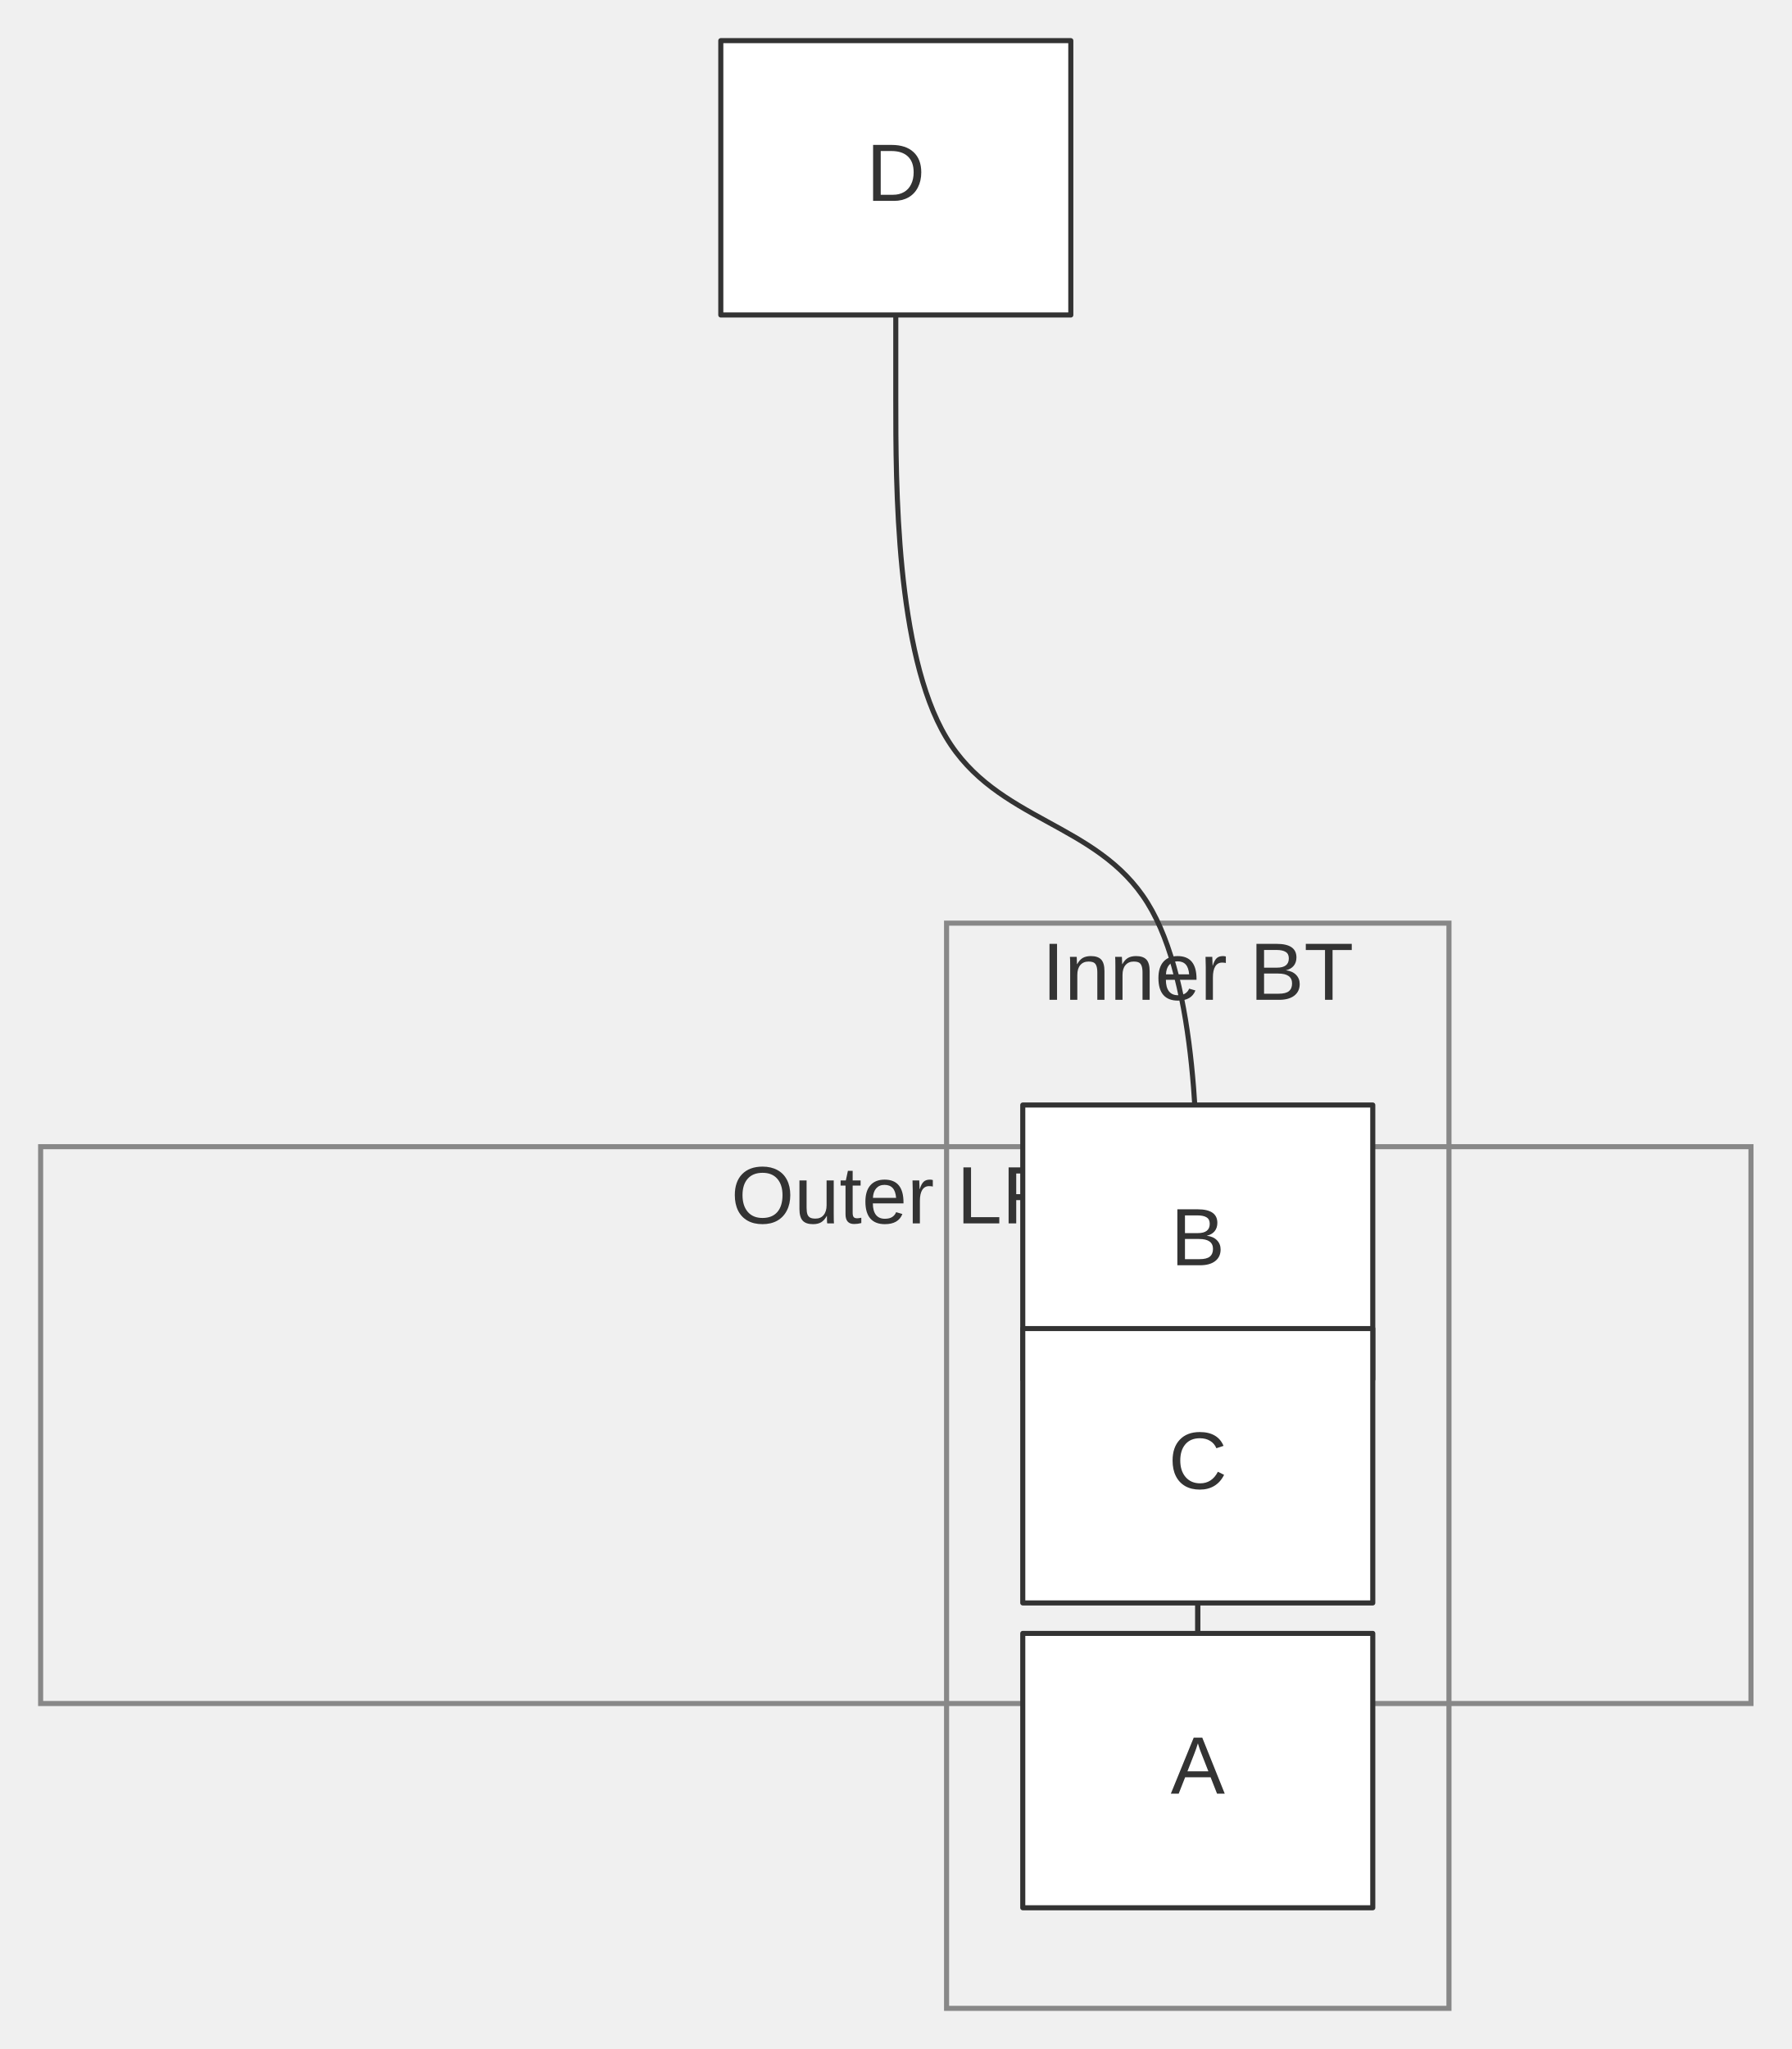
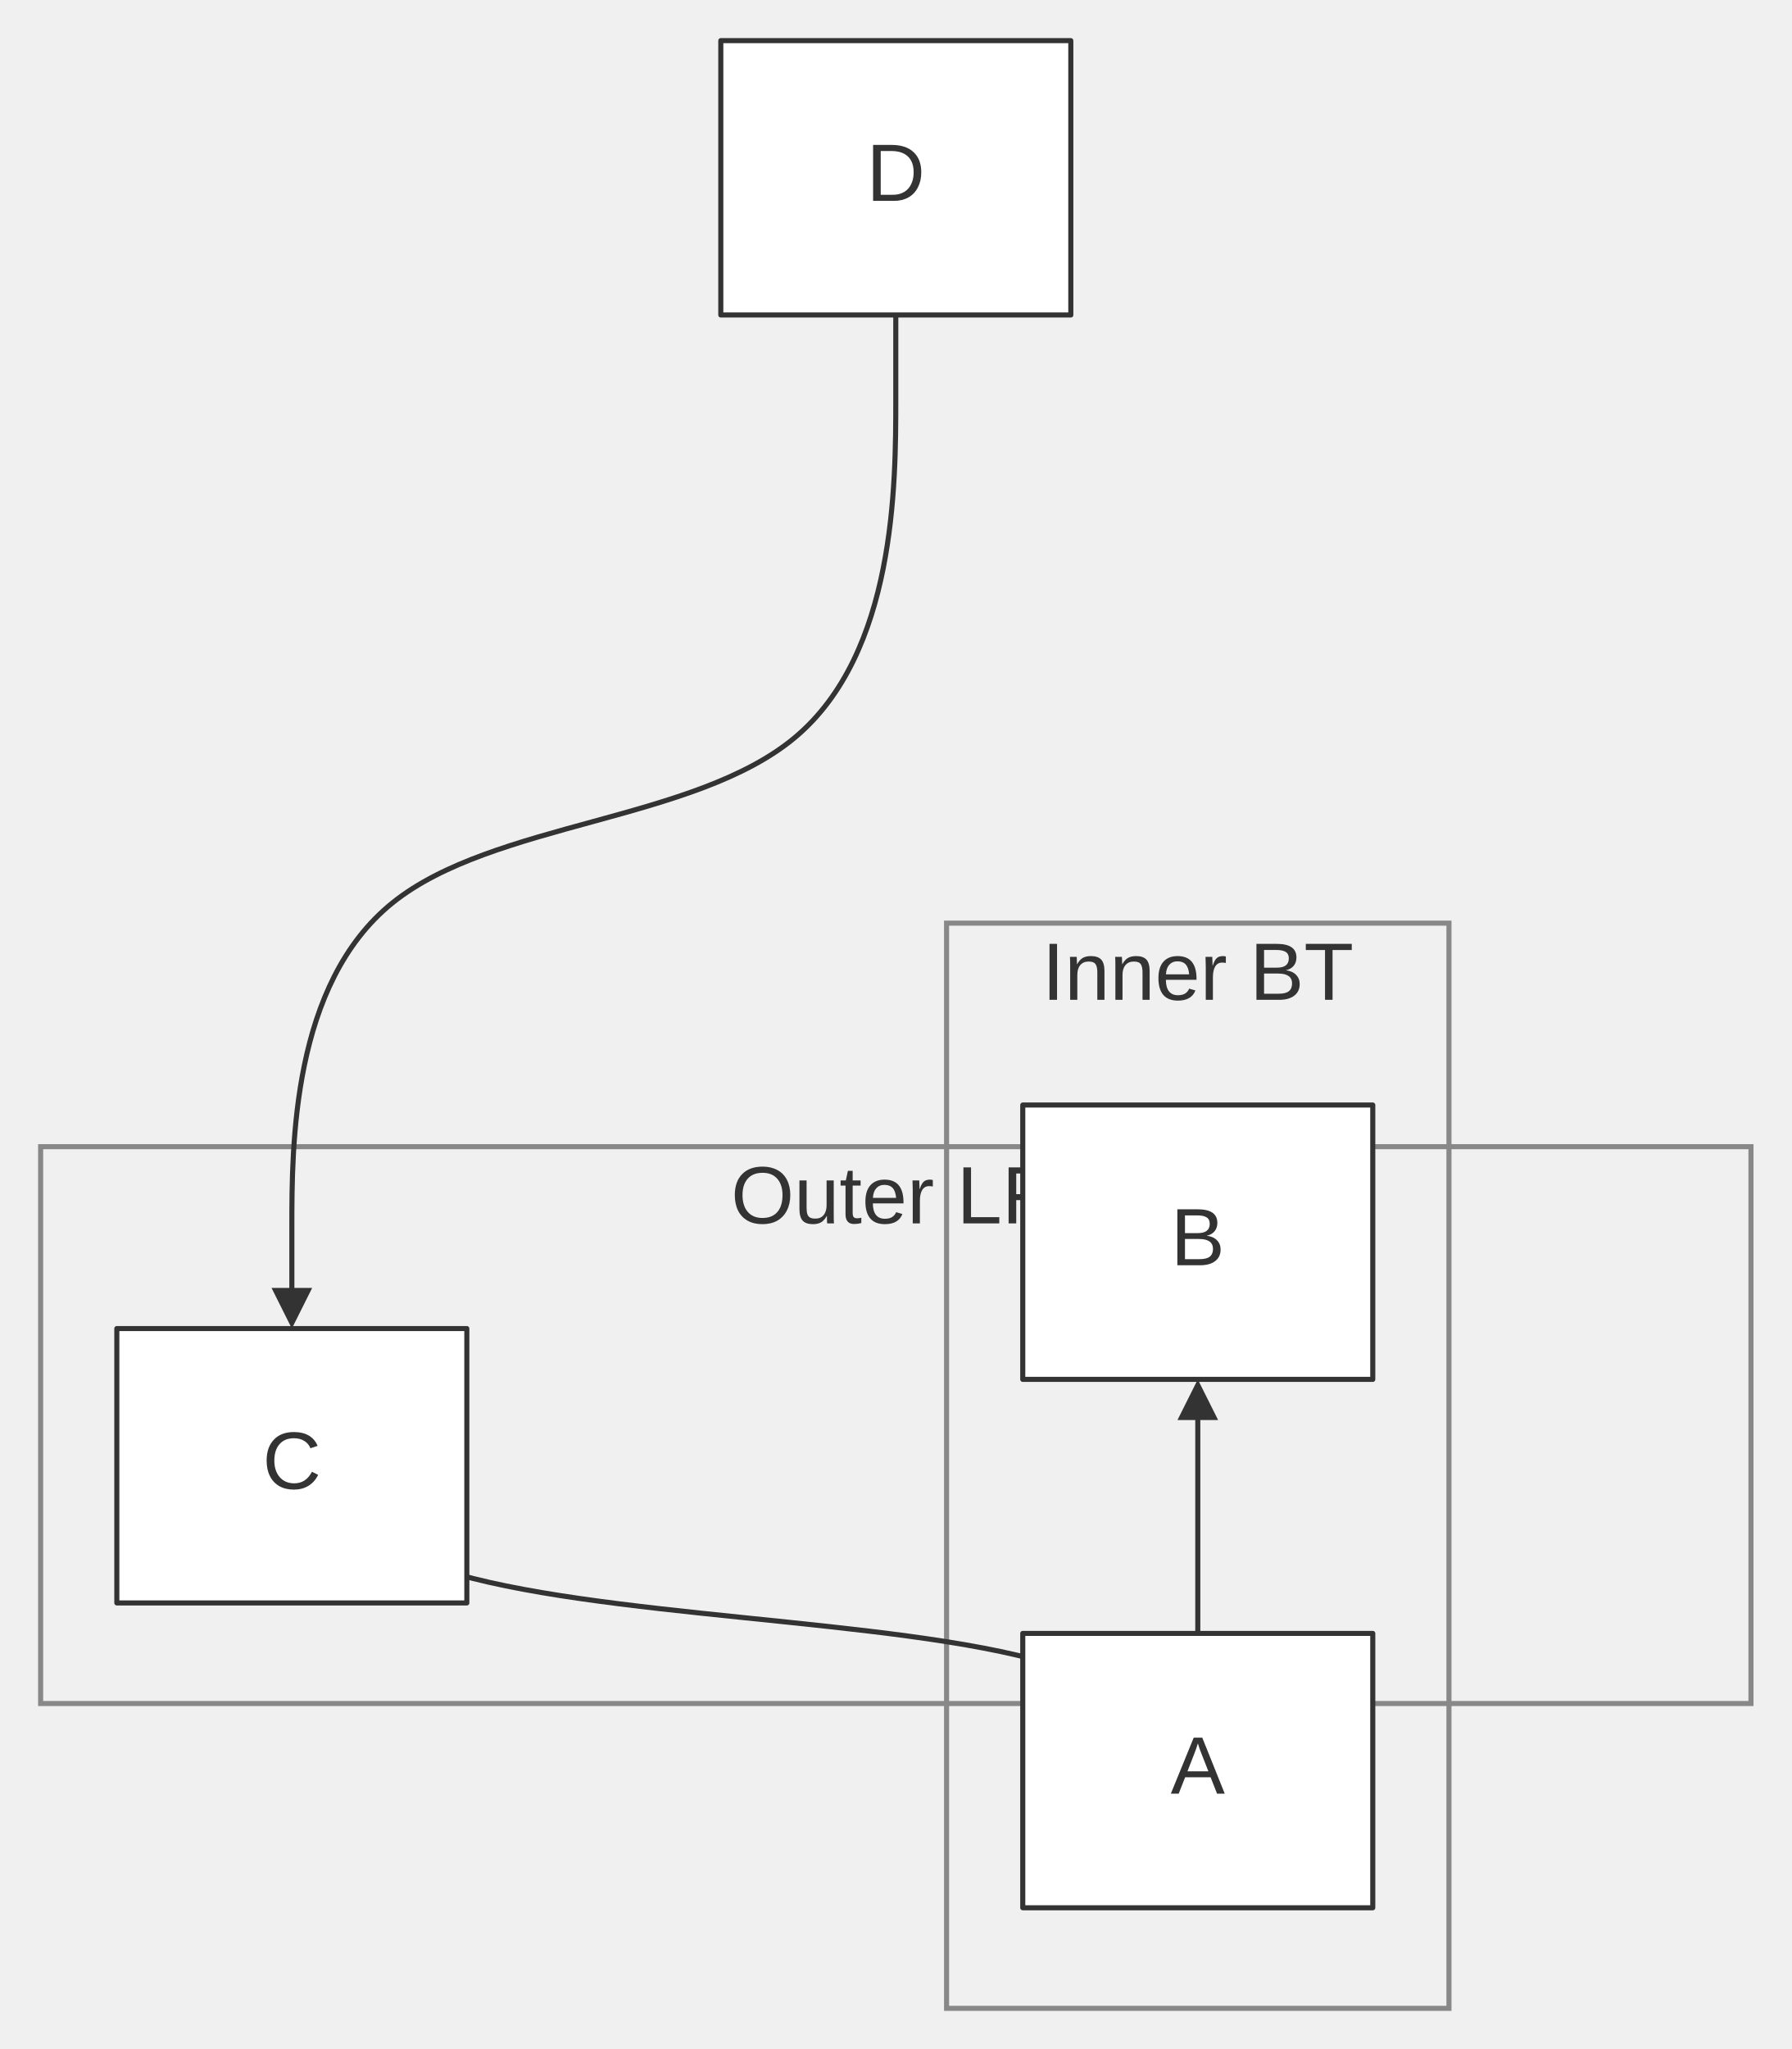
<svg xmlns="http://www.w3.org/2000/svg" width="100%" viewBox="0 0 352.73 403.30" style="max-width: 352.73px; background-color: transparent;" font-family="&quot;trebuchet ms&quot;, verdana, arial, sans-serif" font-size="16.00">
  <defs>
    <marker id="arrowhead" viewBox="0 0 10.00 10.00" refX="5.00" refY="5.00" markerWidth="8.00" markerHeight="8.00" orient="auto-start-reverse" markerUnits="userSpaceOnUse">
      <path d="M 0 0 L 10.00 5.00 L 0 10.00 z" fill="#333" />
    </marker>
  </defs>
  <g transform="translate(78.91,0.00)">
    <g class="clusters">
      <rect class="subgraph" x="-70.91" y="225.70" width="336.73" height="109.60" fill="none" stroke="#888" stroke-width="1.00" />
      <text x="97.45" y="229.70" text-anchor="middle" dominant-baseline="hanging" fill="#333">Outer LR</text>
      <rect class="subgraph" x="107.45" y="181.70" width="98.91" height="213.60" fill="none" stroke="#888" stroke-width="1.00" />
      <text x="156.91" y="185.70" text-anchor="middle" dominant-baseline="hanging" fill="#333">Inner BT</text>
    </g>
    <g class="edgePaths">
      <path d="M156.91,321.50 L156.91,275.50" stroke="#333" stroke-width="1.00" fill="none" stroke-linecap="round" stroke-linejoin="round" marker-end="url(#arrowhead)" />
-       <path d="M156.91,261.50 L156.91,371.50" stroke="#333" stroke-width="1.00" fill="none" stroke-linecap="round" stroke-linejoin="round" marker-end="url(#arrowhead)" />
-       <path d="M97.45,62.00 L97.45,78.62 C97.45,95.25 97.45,128.50 107.36,145.12 C117.27,161.75 137.09,161.75 147.00,177.71 C156.91,193.67 156.91,225.58 156.91,241.54 L156.91,257.50" stroke="#333" stroke-width="1.00" fill="none" stroke-linecap="round" stroke-linejoin="round" marker-end="url(#arrowhead)" />
+       <path d="M-21.45,261.50 L-21.45,271.00 C-21.45,280.50 -21.45,299.50 8.27,309.00 C38.00,318.50 97.45,318.50 127.18,327.33 C156.91,336.17 156.91,353.83 156.91,362.67 L156.91,371.50" stroke="#333" stroke-width="1.00" fill="none" stroke-linecap="round" stroke-linejoin="round" marker-end="url(#arrowhead)" />
+       <path d="M97.45,62.00 L97.45,78.62 C97.45,95.25 97.45,128.50 77.64,145.12 C57.82,161.75 18.18,161.75 -1.64,177.71 C-21.45,193.67 -21.45,225.58 -21.45,241.54 L-21.45,257.50" stroke="#333" stroke-width="1.00" fill="none" stroke-linecap="round" stroke-linejoin="round" marker-end="url(#arrowhead)" />
    </g>
    <g class="edgeLabels">
    </g>
    <g class="nodes">
      <rect x="122.45" y="321.50" width="68.91" height="54.00" fill="white" stroke="#333" stroke-width="1.00" stroke-linejoin="round" />
      <text x="156.91" y="348.50" text-anchor="middle" dominant-baseline="middle" fill="#333">A</text>
      <rect x="122.45" y="217.50" width="68.91" height="54.00" fill="white" stroke="#333" stroke-width="1.00" stroke-linejoin="round" />
      <text x="156.91" y="244.50" text-anchor="middle" dominant-baseline="middle" fill="#333">B</text>
-       <rect x="122.45" y="261.50" width="68.91" height="54.00" fill="white" stroke="#333" stroke-width="1.00" stroke-linejoin="round" />
-       <text x="156.91" y="288.50" text-anchor="middle" dominant-baseline="middle" fill="#333">C</text>
+       <rect x="-55.91" y="261.50" width="68.91" height="54.00" fill="white" stroke="#333" stroke-width="1.00" stroke-linejoin="round" />
+       <text x="-21.45" y="288.50" text-anchor="middle" dominant-baseline="middle" fill="#333">C</text>
      <rect x="63.00" y="8.00" width="68.91" height="54.00" fill="white" stroke="#333" stroke-width="1.00" stroke-linejoin="round" />
      <text x="97.45" y="35.00" text-anchor="middle" dominant-baseline="middle" fill="#333">D</text>
    </g>
  </g>
</svg>
